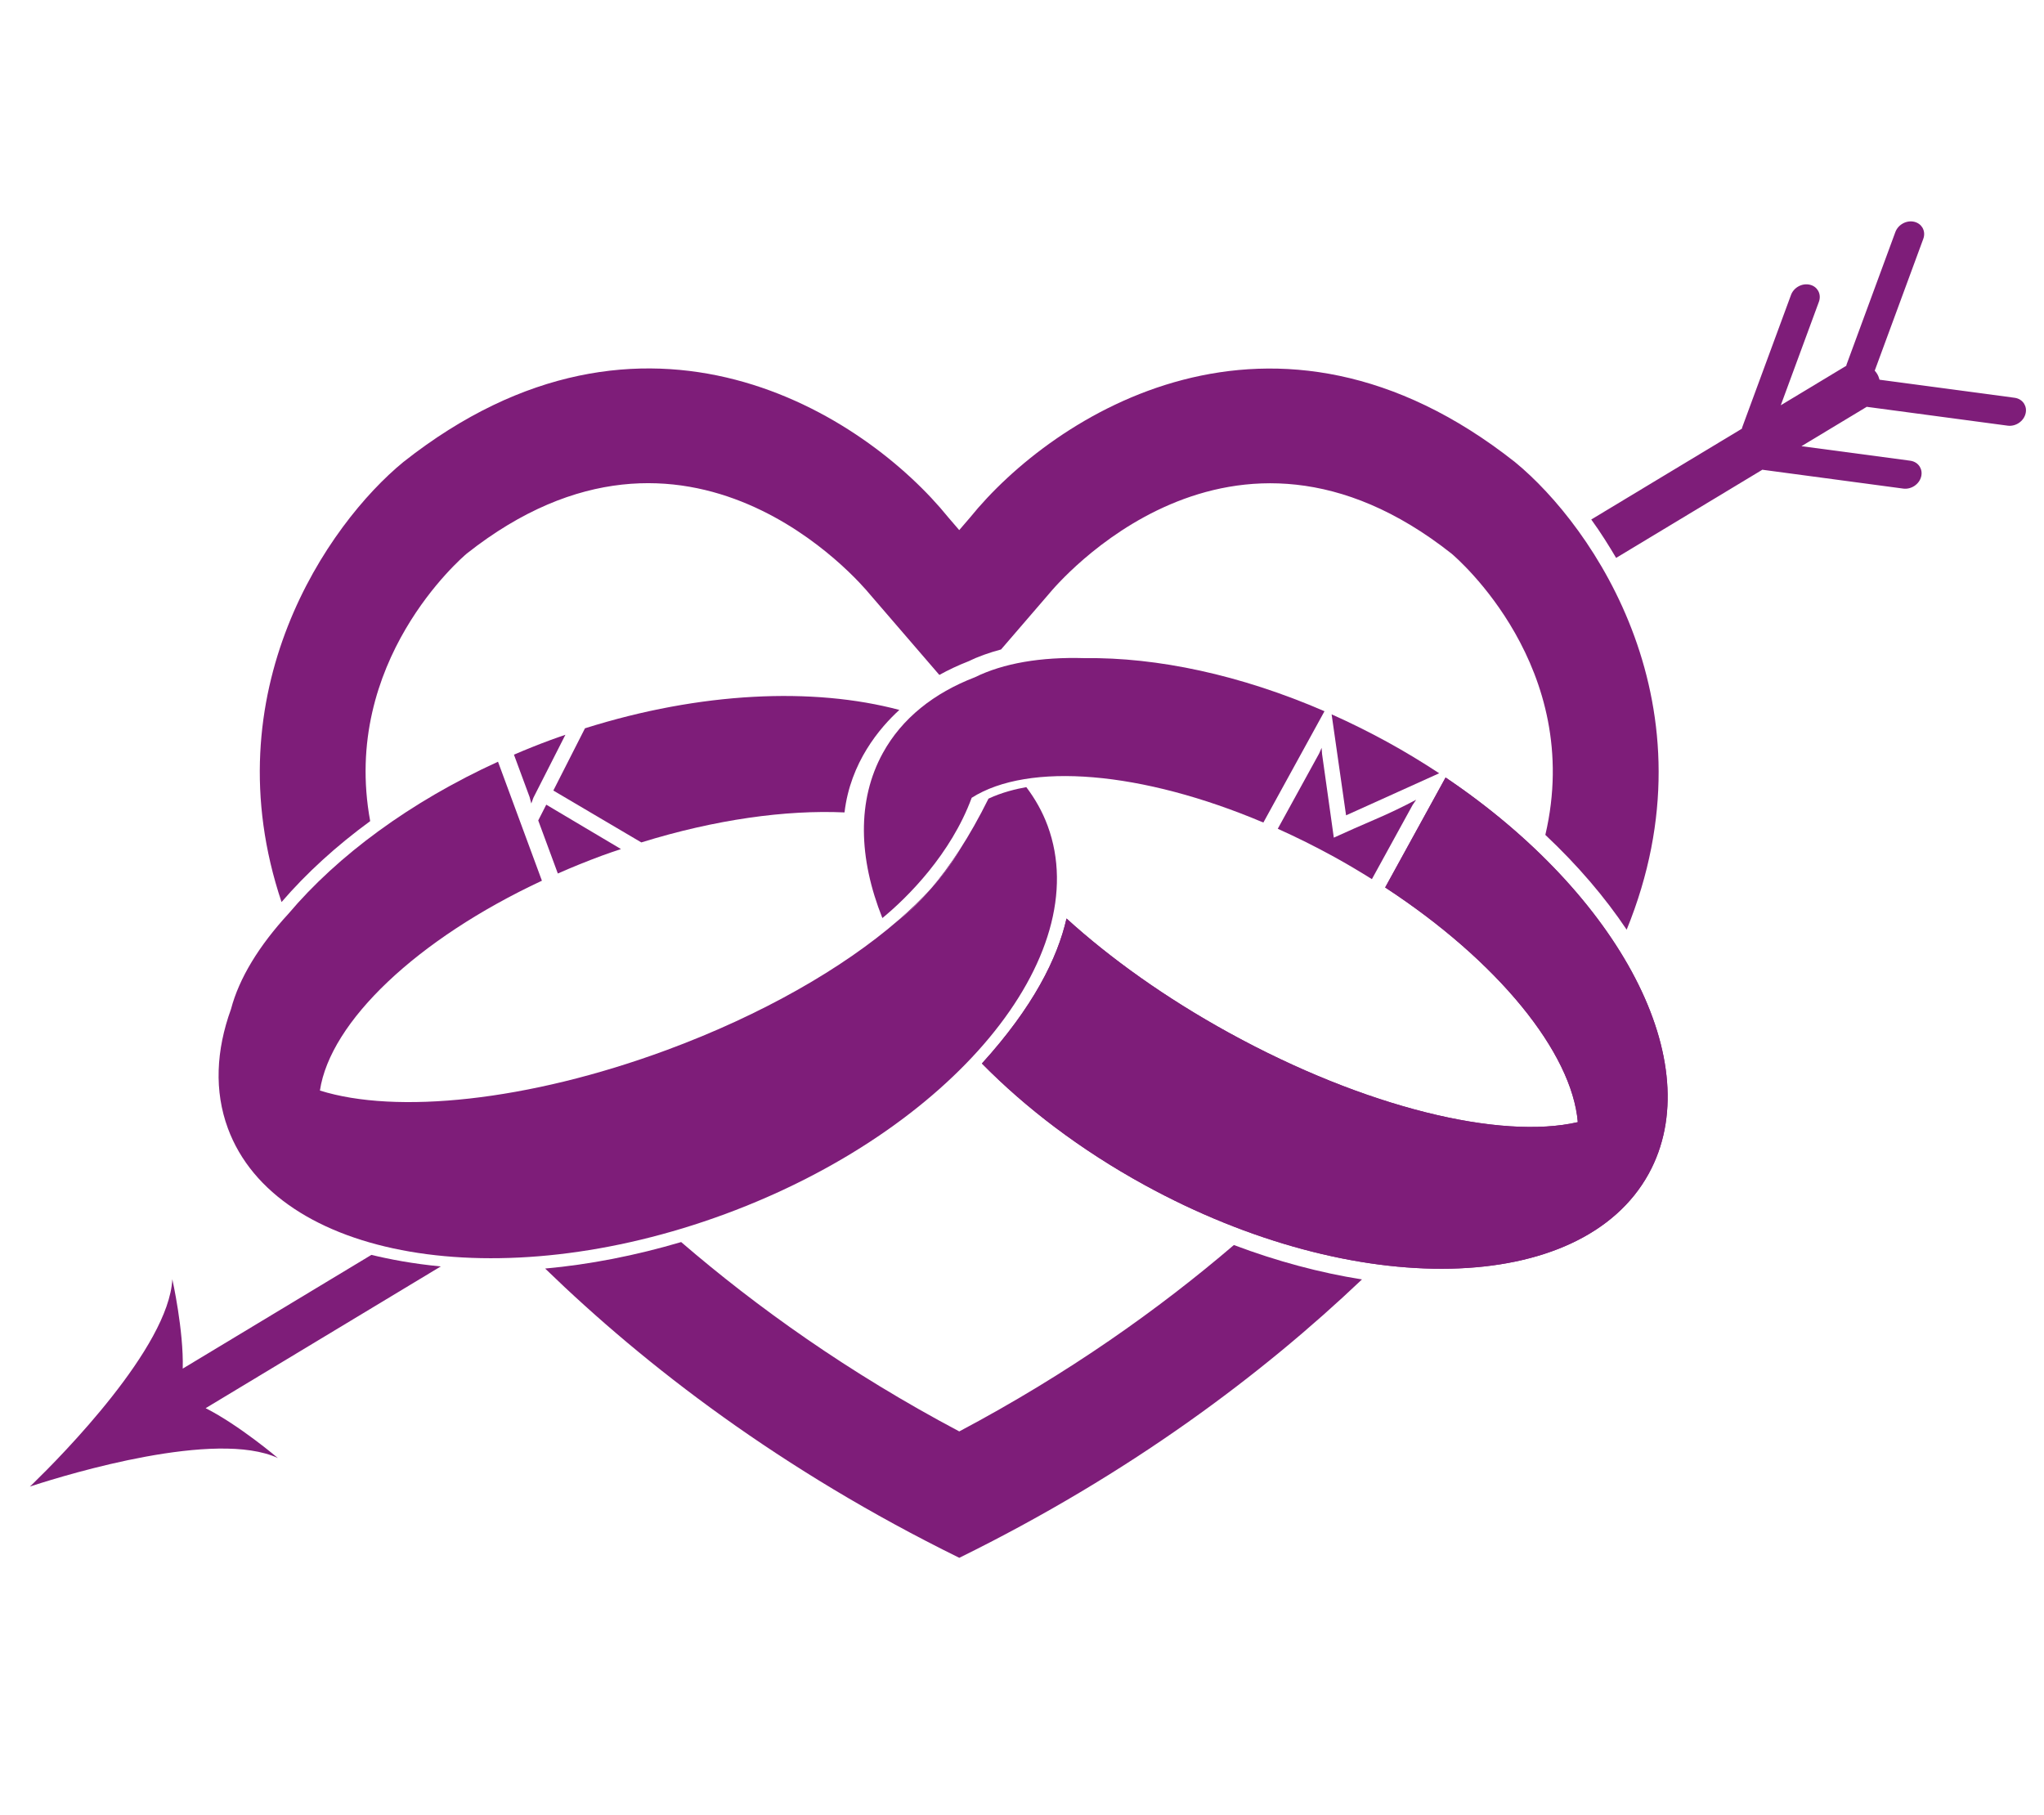
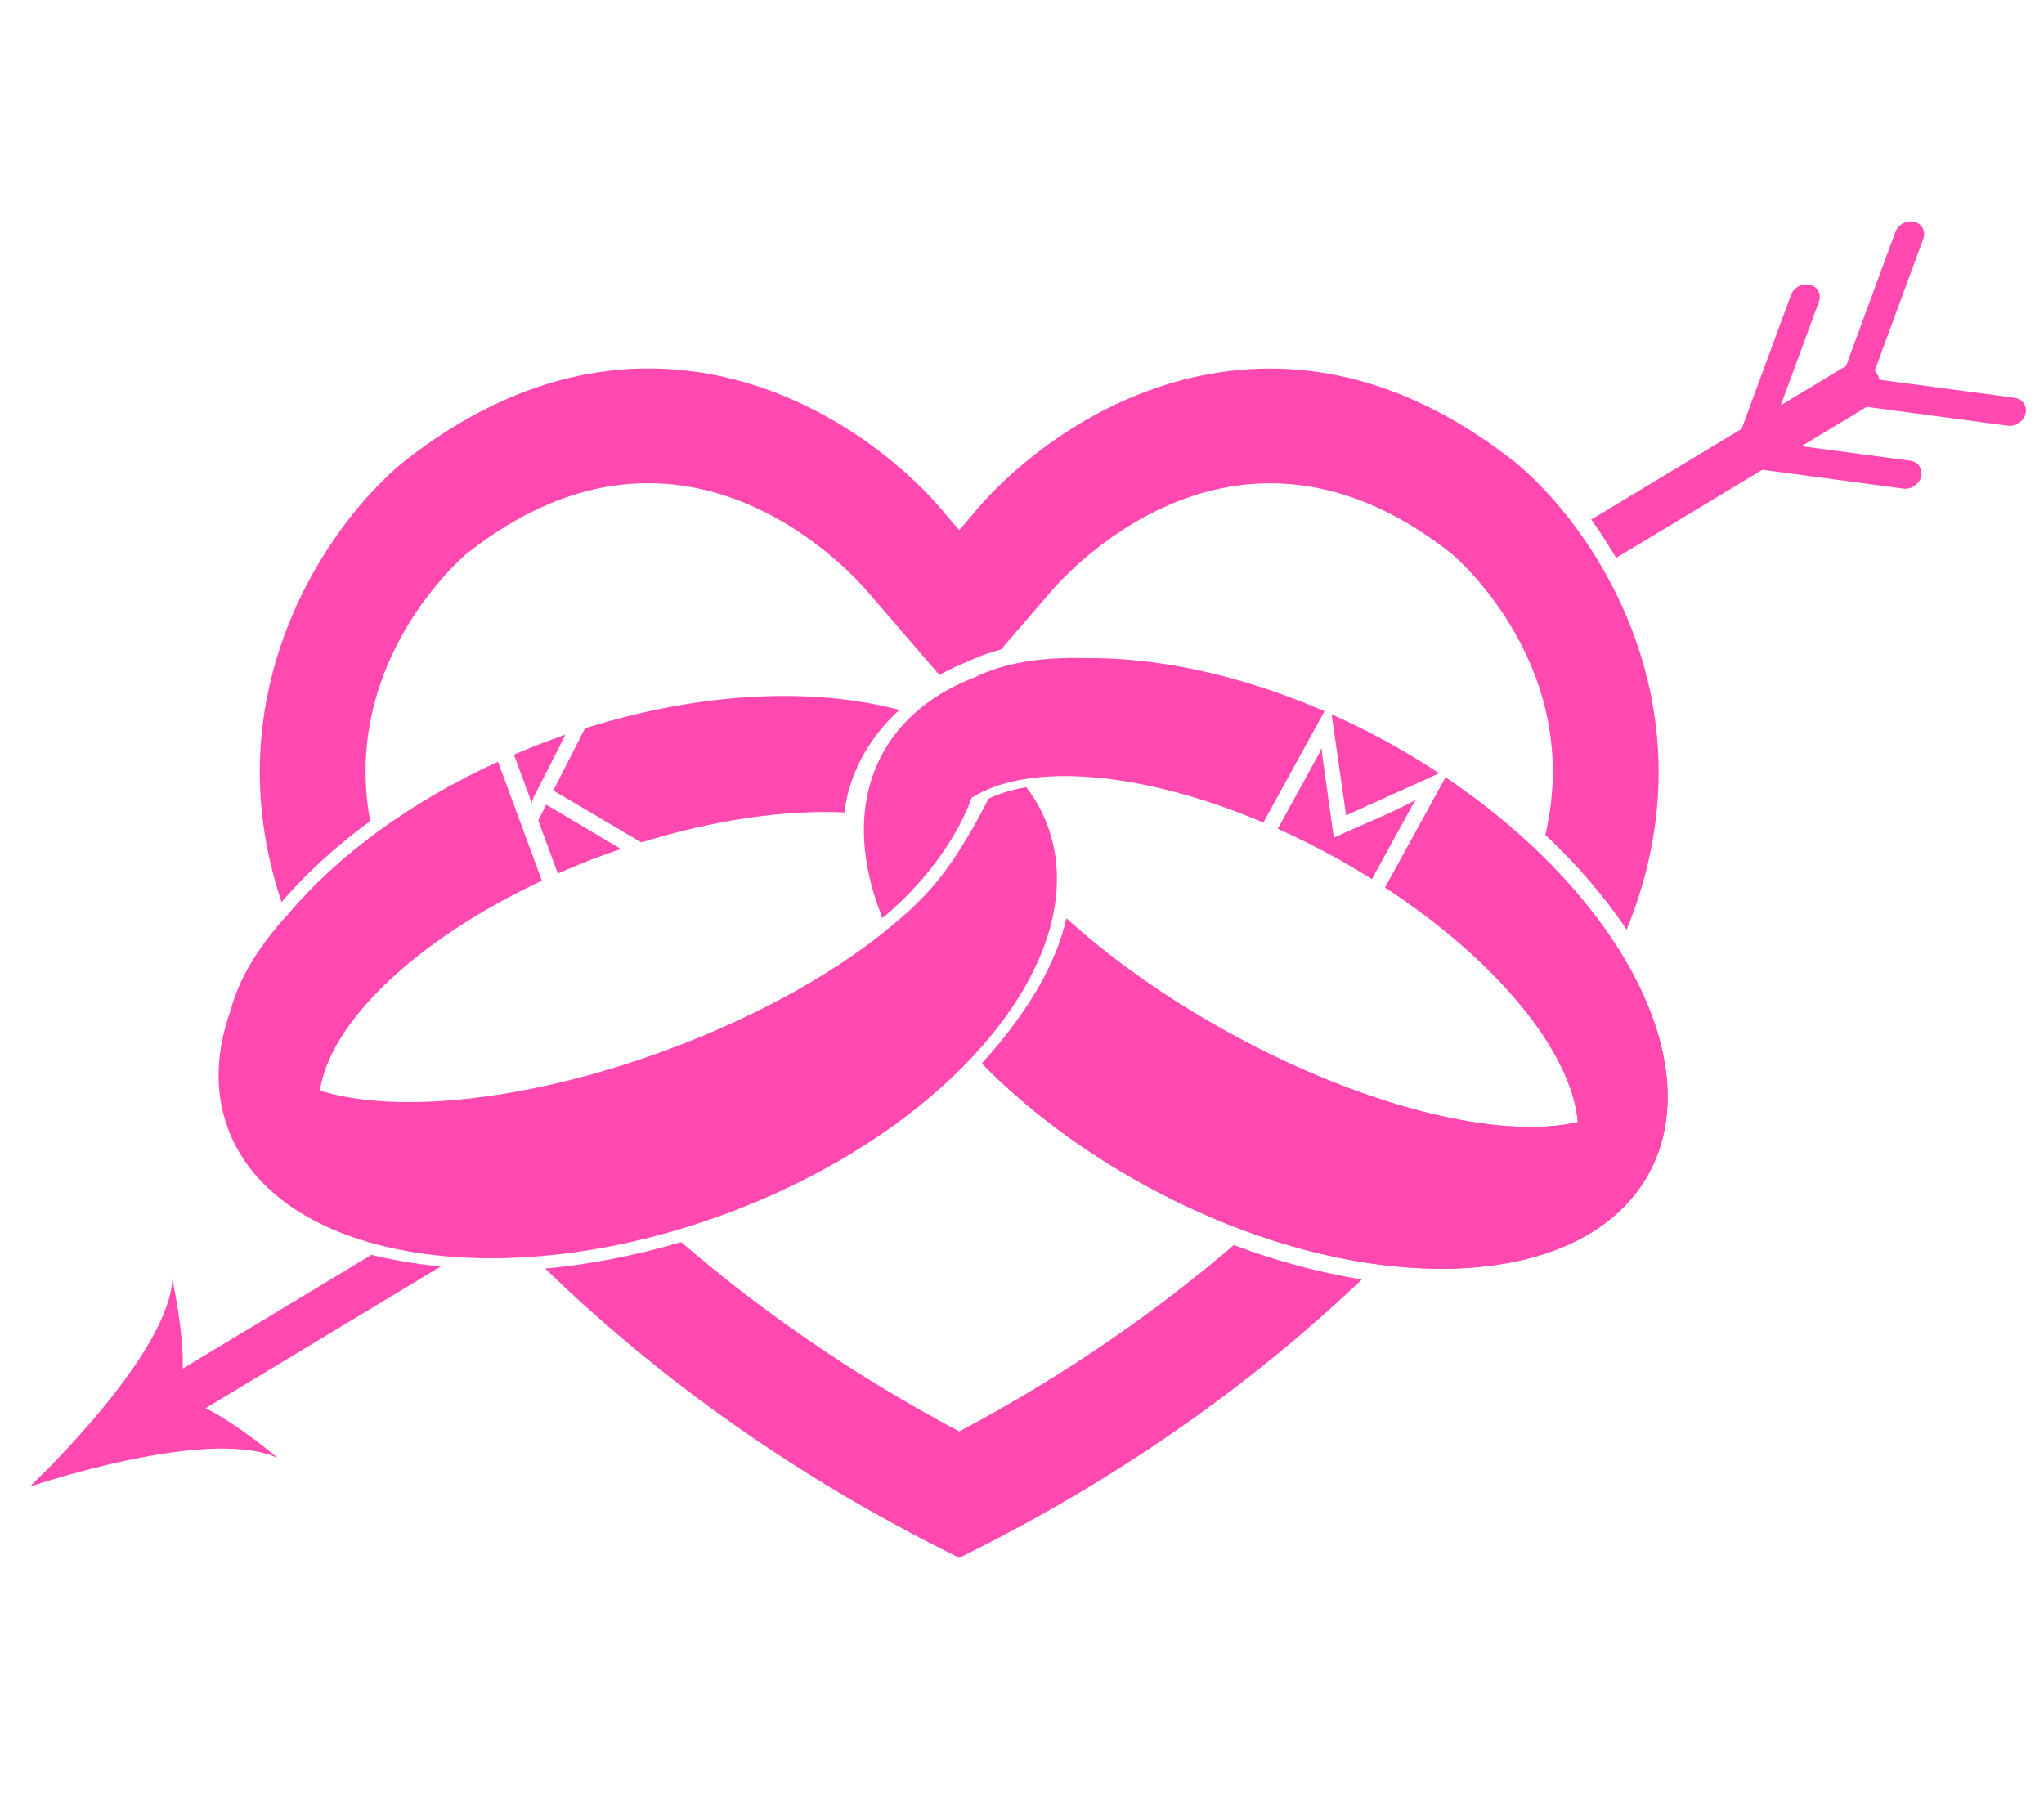
<svg xmlns="http://www.w3.org/2000/svg" version="1.1" id="Layer_1" x="0px" y="0px" width="561.056px" height="498.05px" viewBox="0 0 561.056 498.05" enable-background="new 0 0 561.056 498.05" xml:space="preserve">
  <g>
-     <path fill="#7E1D79" d="M145.382,218.815c0.063,0.297,0.139,0.579,0.225,0.874c0.083,0.281,0.158,0.574,0.228,0.866   c0.1-0.271,0.201-0.542,0.291-0.792c0.087-0.256,0.187-0.514,0.29-0.793c1.783-3.477,3.543-6.932,5.278-10.382   c1.149-2.28,2.329-4.592,3.503-6.89c-1.38,0.47-2.77,0.952-4.147,1.462c-3.401,1.256-6.719,2.59-9.978,3.994L145.382,218.815z" />
-     <path fill="#7E1D79" d="M153.119,239.777c3.921-1.733,7.973-3.37,12.134-4.912c1.735-0.641,3.462-1.212,5.198-1.803   c-3.106-1.839-6.204-3.676-9.275-5.504c-3.723-2.231-7.469-4.447-11.233-6.678c-0.385,0.75-0.749,1.464-1.104,2.171   c-0.347,0.709-0.719,1.427-1.1,2.16L153.119,239.777z" />
+     <path fill="#FF48B0" d="M145.382,218.815c0.063,0.297,0.139,0.579,0.225,0.874c0.083,0.281,0.158,0.574,0.228,0.866   c0.1-0.271,0.201-0.542,0.291-0.792c0.087-0.256,0.187-0.514,0.29-0.793c1.783-3.477,3.543-6.932,5.278-10.382   c1.149-2.28,2.329-4.592,3.503-6.89c-1.38,0.47-2.77,0.952-4.147,1.462c-3.401,1.256-6.719,2.59-9.978,3.994L145.382,218.815z" />
+     <path fill="#FF48B0" d="M153.119,239.777c3.921-1.733,7.973-3.37,12.134-4.912c1.735-0.641,3.462-1.212,5.198-1.803   c-3.106-1.839-6.204-3.676-9.275-5.504c-3.723-2.231-7.469-4.447-11.233-6.678c-0.385,0.75-0.749,1.464-1.104,2.171   c-0.347,0.709-0.719,1.427-1.1,2.16L153.119,239.777z" />
  </g>
  <g>
-     <path fill="#7E1D79" d="M366.117,229.935c-0.525-3.838-1.069-7.664-1.608-11.471c-0.553-3.811-1.085-7.644-1.615-11.481   l-0.129-1.704c-0.108,0.272-0.22,0.527-0.338,0.788c-0.124,0.25-0.233,0.512-0.344,0.774l-11.35,20.657   c5.126,2.305,10.292,4.866,15.449,7.701c3.586,1.971,7.025,4.021,10.389,6.126l11.189-20.381c0.171-0.222,0.329-0.468,0.477-0.702   c0.157-0.249,0.319-0.481,0.479-0.705c-3.66,1.939-7.4,3.728-11.216,5.364C373.687,226.535,369.891,228.215,366.117,229.935z" />
-     <path fill="#7E1D79" d="M367.247,208.192c0.735,5.189,1.48,10.397,2.236,15.618c4.81-2.17,9.6-4.329,14.371-6.489   c3.711-1.687,7.455-3.377,11.188-5.058c-4.551-2.992-9.289-5.874-14.23-8.584c-5.081-2.784-10.193-5.313-15.297-7.591   C366.094,200.126,366.679,204.174,367.247,208.192z" />
+     <path fill="#FF48B0" d="M366.117,229.935c-0.525-3.838-1.069-7.664-1.608-11.471c-0.553-3.811-1.085-7.644-1.615-11.481   l-0.129-1.704c-0.108,0.272-0.22,0.527-0.338,0.788c-0.124,0.25-0.233,0.512-0.344,0.774l-11.35,20.657   c5.126,2.305,10.292,4.866,15.449,7.701c3.586,1.971,7.025,4.021,10.389,6.126l11.189-20.381c0.171-0.222,0.329-0.468,0.477-0.702   c0.157-0.249,0.319-0.481,0.479-0.705c-3.66,1.939-7.4,3.728-11.216,5.364C373.687,226.535,369.891,228.215,366.117,229.935z" />
+     <path fill="#FF48B0" d="M367.247,208.192c0.735,5.189,1.48,10.397,2.236,15.618c4.81-2.17,9.6-4.329,14.371-6.489   c3.711-1.687,7.455-3.377,11.188-5.058c-4.551-2.992-9.289-5.874-14.23-8.584c-5.081-2.784-10.193-5.313-15.297-7.591   C366.094,200.126,366.679,204.174,367.247,208.192z" />
  </g>
  <g>
-     <path fill="#7E1D79" d="M263.495,233.139c-2.769,4.301-5.439,7.842-7.914,10.74C258.852,240.241,261.502,236.641,263.495,233.139z" />
-     <path fill="#7E1D79" d="M246.863,194.873c-23.646-6.288-54.515-4.974-86.293,5.046c-1.13,2.233-2.262,4.479-3.394,6.673   c-1.762,3.425-3.524,6.904-5.289,10.412c4.339,2.57,8.648,5.116,12.93,7.624c3.713,2.188,7.463,4.396,11.222,6.616   c20.285-6.295,39.667-8.963,55.773-8.236C233.419,209.283,241.454,199.811,246.863,194.873z" />
-     <path fill="#7E1D79" d="M255.582,243.879c-2.628,2.904-5.653,5.82-9.032,8.75C249.04,250.715,252.125,247.91,255.582,243.879z" />
+     <path fill="#FF48B0" d="M263.495,233.139c-2.769,4.301-5.439,7.842-7.914,10.74C258.852,240.241,261.502,236.641,263.495,233.139z" />
+     <path fill="#FF48B0" d="M246.863,194.873c-23.646-6.288-54.515-4.974-86.293,5.046c-1.13,2.233-2.262,4.479-3.394,6.673   c-1.762,3.425-3.524,6.904-5.289,10.412c4.339,2.57,8.648,5.116,12.93,7.624c3.713,2.188,7.463,4.396,11.222,6.616   c20.285-6.295,39.667-8.963,55.773-8.236C233.419,209.283,241.454,199.811,246.863,194.873z" />
+     <path fill="#FF48B0" d="M255.582,243.879c-2.628,2.904-5.653,5.82-9.032,8.75C249.04,250.715,252.125,247.91,255.582,243.879z" />
  </g>
  <g>
-     <path fill="#7E1D79" d="M266.716,218.994L266.716,218.994C266.639,218.825,266.786,219.17,266.716,218.994   c15.624-9.926,46.729-7.326,80.065,6.794l16.778-30.555c-23.047-10-45.97-14.843-65.862-14.573   c-11.949-0.363-22.262,1.383-30.109,5.251c-11.224,4.317-20.018,11.25-25.27,20.817c-7.122,12.965-6.668,28.839-0.117,45.28   C249.138,246.327,261.031,234.423,266.716,218.994z" />
-     <path fill="#7E1D79" d="M396.799,213.428l-16.586,30.186c30.965,20.225,51.269,45.284,52.881,64.415   c-21.18,4.887-58.204-3.91-95.621-24.459c-17.456-9.587-32.682-20.477-44.724-31.438c-2.49,10.91-9.115,24.262-23.226,39.8   c12.074,12.266,27.127,23.732,44.541,33.292c58.051,31.881,120.059,30.526,138.486-3.04   C469.218,291.837,444.57,245.582,396.799,213.428z" />
-     <path fill="#7E1D79" d="M396.799,213.428l-16.586,30.186c30.965,20.225,51.269,45.284,52.881,64.415   c-21.18,4.887-58.204-3.91-95.621-24.459c-17.456-9.587-32.682-20.477-44.724-31.438c-2.49,10.91-9.115,24.262-23.226,39.8   c12.074,12.266,27.127,23.732,44.541,33.292c58.051,31.881,120.059,30.526,138.486-3.04   C469.218,291.837,444.57,245.582,396.799,213.428z" />
+     <path fill="#FF48B0" d="M266.716,218.994L266.716,218.994C266.639,218.825,266.786,219.17,266.716,218.994   c15.624-9.926,46.729-7.326,80.065,6.794l16.778-30.555c-23.047-10-45.97-14.843-65.862-14.573   c-11.949-0.363-22.262,1.383-30.109,5.251c-11.224,4.317-20.018,11.25-25.27,20.817c-7.122,12.965-6.668,28.839-0.117,45.28   C249.138,246.327,261.031,234.423,266.716,218.994z" />
+     <path fill="#FF48B0" d="M396.799,213.428l-16.586,30.186c30.965,20.225,51.269,45.284,52.881,64.415   c-21.18,4.887-58.204-3.91-95.621-24.459c-17.456-9.587-32.682-20.477-44.724-31.438c-2.49,10.91-9.115,24.262-23.226,39.8   c12.074,12.266,27.127,23.732,44.541,33.292c58.051,31.881,120.059,30.526,138.486-3.04   C469.218,291.837,444.57,245.582,396.799,213.428z" />
+     <path fill="#FF48B0" d="M396.799,213.428l-16.586,30.186c30.965,20.225,51.269,45.284,52.881,64.415   c-21.18,4.887-58.204-3.91-95.621-24.459c-17.456-9.587-32.682-20.477-44.724-31.438c-2.49,10.91-9.115,24.262-23.226,39.8   c12.074,12.266,27.127,23.732,44.541,33.292c58.051,31.881,120.059,30.526,138.486-3.04   C469.218,291.837,444.57,245.582,396.799,213.428z" />
  </g>
-   <path fill="#7E1D79" d="M287.562,226.662c-1.411-3.829-3.404-7.347-5.848-10.594c-2.784,0.493-6.677,1.427-10.379,3.153  c-2.659,5.351-5.288,9.963-7.839,13.919c-1.993,3.501-4.643,7.102-7.914,10.74c-3.456,4.031-6.542,6.836-9.032,8.75  c-15.131,13.107-37.379,25.944-63.591,35.621c-38.121,14.082-74.314,17.667-95.144,11.101c2.842-18.916,26.63-41.557,60.935-57.596  l-12.054-32.666c-24.161,11.04-44.063,25.806-57.525,41.737c-8.091,8.792-13.543,17.713-15.766,26.18  c-4.099,11.31-4.631,22.491-0.85,32.727c13.261,35.925,74.377,46.451,136.515,23.513  C261.205,310.302,300.826,262.591,287.562,226.662z" />
+   <path fill="#FF48B0" d="M287.562,226.662c-1.411-3.829-3.404-7.347-5.848-10.594c-2.784,0.493-6.677,1.427-10.379,3.153  c-2.659,5.351-5.288,9.963-7.839,13.919c-1.993,3.501-4.643,7.102-7.914,10.74c-3.456,4.031-6.542,6.836-9.032,8.75  c-15.131,13.107-37.379,25.944-63.591,35.621c-38.121,14.082-74.314,17.667-95.144,11.101c2.842-18.916,26.63-41.557,60.935-57.596  l-12.054-32.666c-24.161,11.04-44.063,25.806-57.525,41.737c-8.091,8.792-13.543,17.713-15.766,26.18  c-4.099,11.31-4.631,22.491-0.85,32.727c13.261,35.925,74.377,46.451,136.515,23.513  C261.205,310.302,300.826,262.591,287.562,226.662z" />
  <g>
    <g>
-       <path fill="#7E1D79" d="M415.855,126.851c-66.334-52.398-126.857-12.918-149.617,15.244l-2.941,3.419l-2.967-3.451    c-22.763-28.162-83.281-67.636-149.616-15.24c-20.666,16.943-52.785,63.064-33.434,120.79    c6.815-7.921,15.002-15.386,24.333-22.214c-8.073-43.84,25.164-72.313,26.528-73.459c60.823-48.032,108.273,8.335,110.533,11.086    l19.165,22.242c2.461-1.357,5.064-2.602,7.857-3.686c2.768-1.348,5.816-2.432,9.081-3.303l13.119-15.228    c2.259-2.746,49.708-59.119,110.531-11.085c1.403,1.185,36.518,31.25,25.753,77.211c8.898,8.368,16.39,17.143,22.324,26.022    C471.469,193.96,437.416,144.524,415.855,126.851z" />
+       <path fill="#FF48B0" d="M415.855,126.851c-66.334-52.398-126.857-12.918-149.617,15.244l-2.941,3.419l-2.967-3.451    c-22.763-28.162-83.281-67.636-149.616-15.24c-20.666,16.943-52.785,63.064-33.434,120.79    c6.815-7.921,15.002-15.386,24.333-22.214c-8.073-43.84,25.164-72.313,26.528-73.459c60.823-48.032,108.273,8.335,110.533,11.086    l19.165,22.242c2.461-1.357,5.064-2.602,7.857-3.686c2.768-1.348,5.816-2.432,9.081-3.303l13.119-15.228    c2.259-2.746,49.708-59.119,110.531-11.085c1.403,1.185,36.518,31.25,25.753,77.211c8.898,8.368,16.39,17.143,22.324,26.022    C471.469,193.96,437.416,144.524,415.855,126.851z" />
    </g>
-     <path fill="#7E1D79" d="M263.298,392.93v-0.011c-30.438-16.137-55.642-34.161-76.328-51.973c-12.52,3.7-25.105,6.165-37.333,7.271   c27.669,26.85,64.834,55.375,113.631,79.378v0.046c47.025-23.13,83.246-50.458,110.58-76.441   c-11.512-1.816-23.36-4.991-35.163-9.439C318.177,359.31,293.275,377.034,263.298,392.93z" />
+     <path fill="#FF48B0" d="M263.298,392.93v-0.011c-30.438-16.137-55.642-34.161-76.328-51.973c-12.52,3.7-25.105,6.165-37.333,7.271   c27.669,26.85,64.834,55.375,113.631,79.378v0.046c47.025-23.13,83.246-50.458,110.58-76.441   c-11.512-1.816-23.36-4.991-35.163-9.439C318.177,359.31,293.275,377.034,263.298,392.93z" />
  </g>
  <g>
-     <path fill="#7E1D79" d="M555.621,110.86c-0.528-0.878-1.455-1.51-2.626-1.669l-37.084-4.958c-0.148-0.543-0.346-1.092-0.657-1.606   c-0.193-0.318-0.419-0.606-0.662-0.878l13.329-36.182c0.408-1.102,0.281-2.217-0.244-3.098c-0.461-0.756-1.225-1.339-2.208-1.582   c-2.112-0.517-4.44,0.733-5.211,2.803l-13.424,36.456c-0.038,0.092-0.017,0.182-0.042,0.274c-0.051,0.028-0.102,0.04-0.152,0.072   l-17.835,10.753l10.463-28.399c0.406-1.107,0.281-2.22-0.252-3.103c-0.458-0.761-1.216-1.342-2.198-1.577   c-2.118-0.528-4.446,0.728-5.207,2.798l-13.436,36.457c-0.027,0.089-0.008,0.168-0.034,0.25l-41.358,24.933   c2.583,3.527,5.108,7.621,6.824,10.539l40.175-24.221c0.05,0.005,0.088,0.039,0.138,0.044l38.509,5.154   c2.186,0.284,4.385-1.187,4.911-3.298c0.247-0.985,0.085-1.93-0.371-2.692c-0.528-0.874-1.459-1.506-2.628-1.665l-29.863-3.987   l17.961-10.827c0.051,0.002,0.082,0.041,0.138,0.046l38.508,5.147c2.187,0.291,4.381-1.187,4.907-3.298   C556.241,112.563,556.08,111.619,555.621,110.86z" />
-     <path fill="#7E1D79" d="M120.989,347.636c-7.676-0.726-14.168-1.988-19.044-3.171l-51.786,31.22   c0.288-10.463-2.856-24.527-2.856-24.527c-0.982,18.716-30.575,48.626-38.068,55.914l-1.032,0.998l0.854-0.284   c9.945-3.22,50.21-15.429,67.217-7.554c0,0-10.559-8.985-19.824-13.688L120.989,347.636z" />
+     <path fill="#FF48B0" d="M555.621,110.86c-0.528-0.878-1.455-1.51-2.626-1.669l-37.084-4.958c-0.148-0.543-0.346-1.092-0.657-1.606   c-0.193-0.318-0.419-0.606-0.662-0.878l13.329-36.182c0.408-1.102,0.281-2.217-0.244-3.098c-0.461-0.756-1.225-1.339-2.208-1.582   c-2.112-0.517-4.44,0.733-5.211,2.803l-13.424,36.456c-0.038,0.092-0.017,0.182-0.042,0.274c-0.051,0.028-0.102,0.04-0.152,0.072   l-17.835,10.753l10.463-28.399c0.406-1.107,0.281-2.22-0.252-3.103c-0.458-0.761-1.216-1.342-2.198-1.577   c-2.118-0.528-4.446,0.728-5.207,2.798l-13.436,36.457c-0.027,0.089-0.008,0.168-0.034,0.25l-41.358,24.933   c2.583,3.527,5.108,7.621,6.824,10.539l40.175-24.221c0.05,0.005,0.088,0.039,0.138,0.044l38.509,5.154   c2.186,0.284,4.385-1.187,4.911-3.298c0.247-0.985,0.085-1.93-0.371-2.692c-0.528-0.874-1.459-1.506-2.628-1.665l-29.863-3.987   l17.961-10.827c0.051,0.002,0.082,0.041,0.138,0.046l38.508,5.147c2.187,0.291,4.381-1.187,4.907-3.298   C556.241,112.563,556.08,111.619,555.621,110.86z" />
+     <path fill="#FF48B0" d="M120.989,347.636c-7.676-0.726-14.168-1.988-19.044-3.171l-51.786,31.22   c0.288-10.463-2.856-24.527-2.856-24.527c-0.982,18.716-30.575,48.626-38.068,55.914l-1.032,0.998l0.854-0.284   c9.945-3.22,50.21-15.429,67.217-7.554c0,0-10.559-8.985-19.824-13.688L120.989,347.636z" />
  </g>
</svg>
